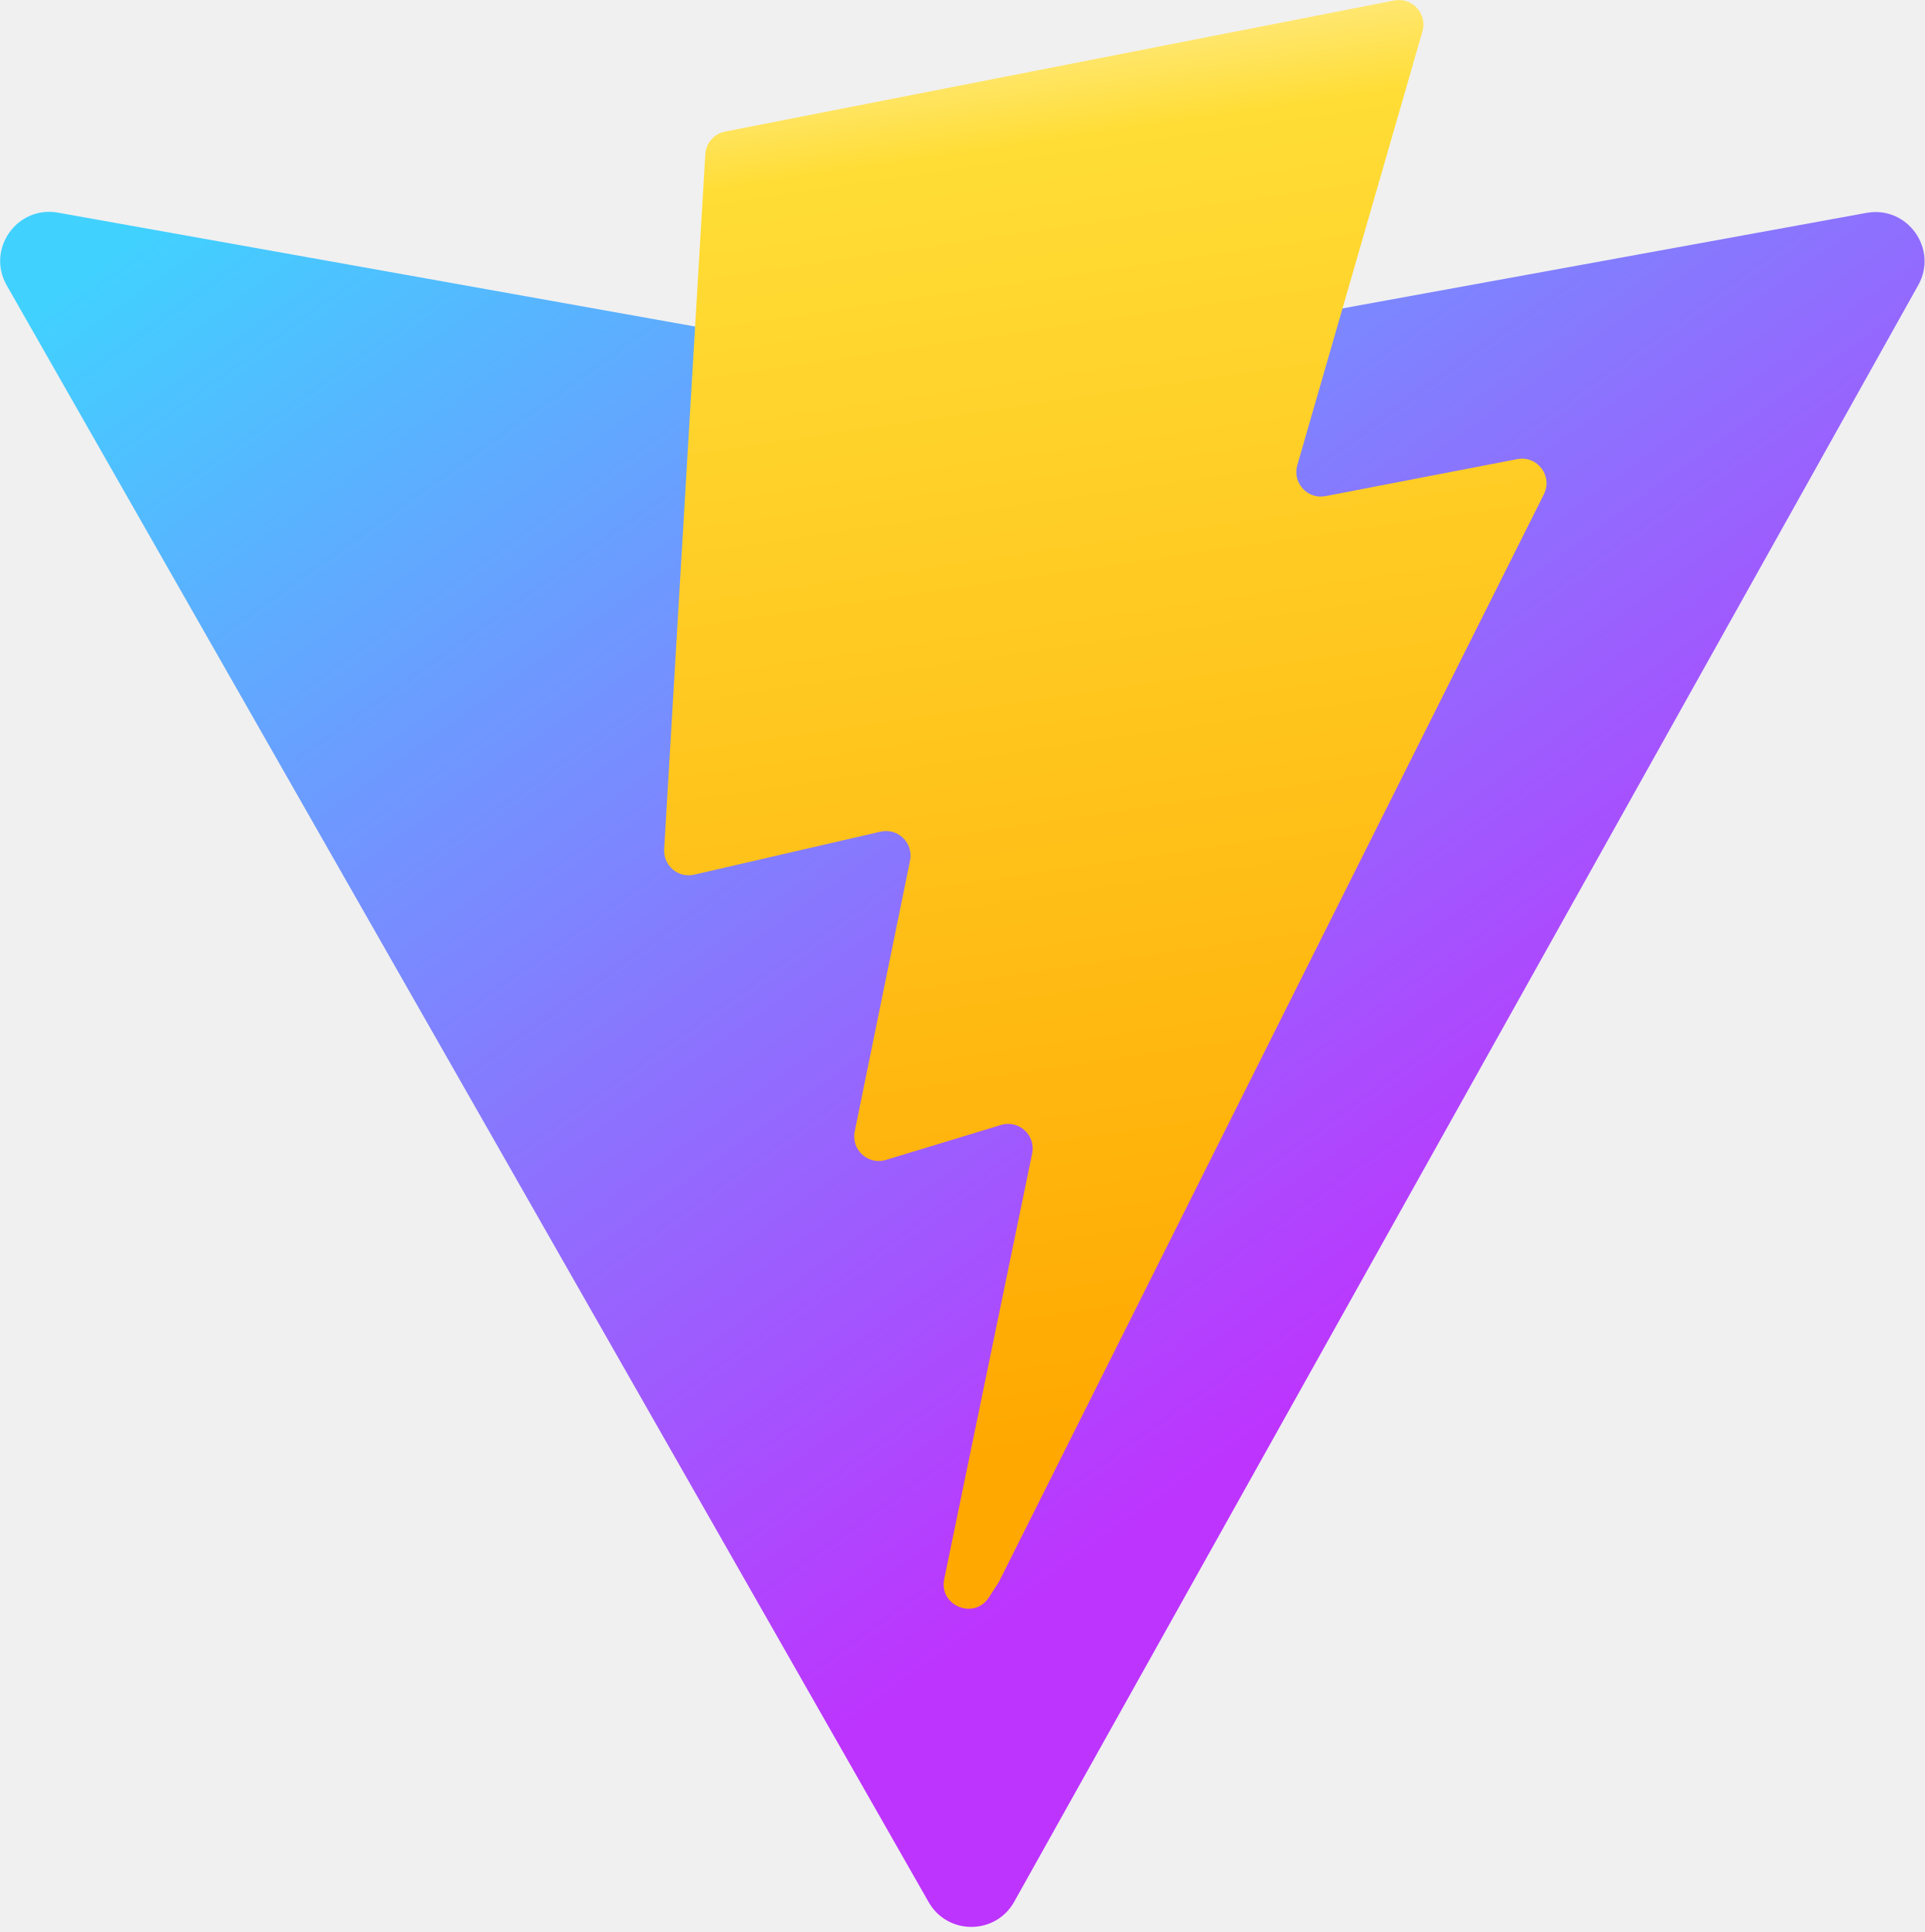
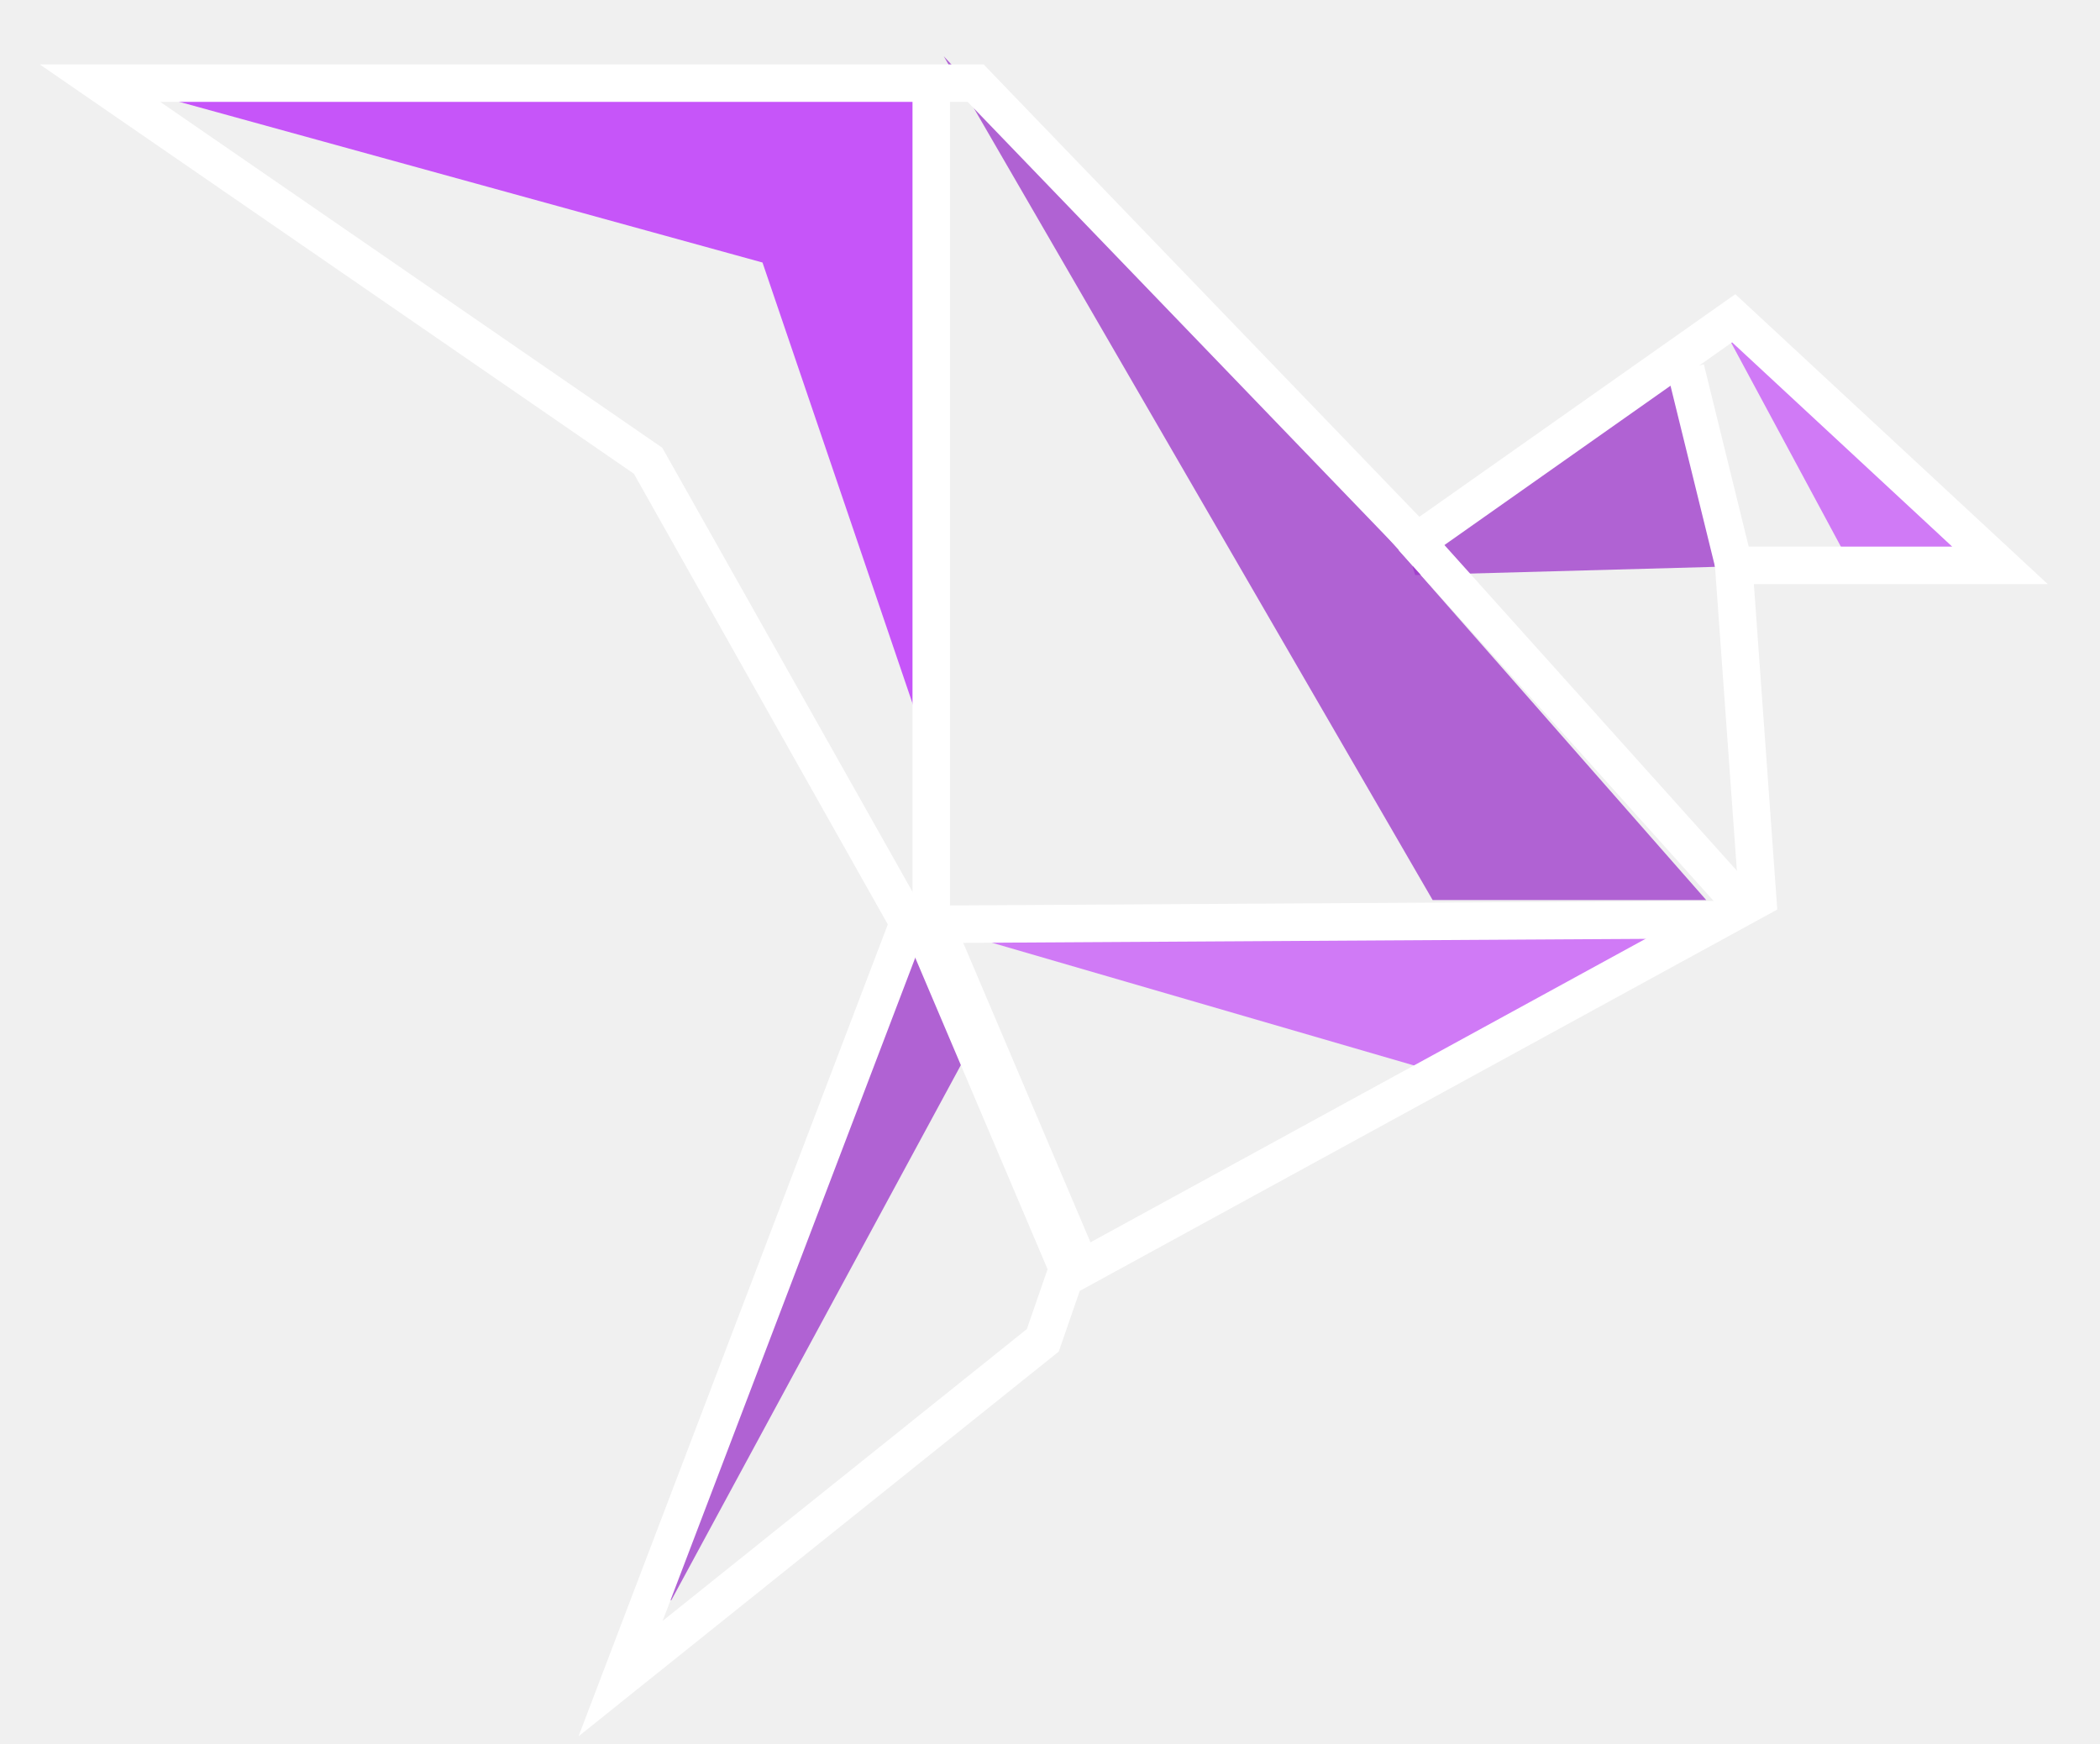
- <svg xmlns="http://www.w3.org/2000/svg" aria-hidden="true" role="img" class="iconify iconify--logos" width="31.88" height="32" preserveAspectRatio="xMidYMid meet" viewBox="0 0 256 257">
-   <defs>
-     <linearGradient id="IconifyId1813088fe1fbc01fb466" x1="-.828%" x2="57.636%" y1="7.652%" y2="78.411%">
-       <stop offset="0%" stop-color="#41D1FF" />
-       <stop offset="100%" stop-color="#BD34FE" />
-     </linearGradient>
-     <linearGradient id="IconifyId1813088fe1fbc01fb467" x1="43.376%" x2="50.316%" y1="2.242%" y2="89.03%">
-       <stop offset="0%" stop-color="#FFEA83" />
-       <stop offset="8.333%" stop-color="#FFDD35" />
-       <stop offset="100%" stop-color="#FFA800" />
-     </linearGradient>
-   </defs>
-   <path fill="url(#IconifyId1813088fe1fbc01fb466)" d="M255.153 37.938L134.897 252.976c-2.483 4.44-8.862 4.466-11.382.048L.875 37.958c-2.746-4.814 1.371-10.646 6.827-9.67l120.385 21.517a6.537 6.537 0 0 0 2.322-.004l117.867-21.483c5.438-.991 9.574 4.796 6.877 9.62Z" />
-   <path fill="url(#IconifyId1813088fe1fbc01fb467)" d="M185.432.063L96.44 17.501a3.268 3.268 0 0 0-2.634 3.014l-5.474 92.456a3.268 3.268 0 0 0 3.997 3.378l24.777-5.718c2.318-.535 4.413 1.507 3.936 3.838l-7.361 36.047c-.495 2.426 1.782 4.5 4.151 3.78l15.304-4.649c2.372-.72 4.652 1.36 4.15 3.788l-11.698 56.621c-.732 3.542 3.979 5.473 5.943 2.437l1.313-2.028l72.516-144.72c1.215-2.423-.88-5.186-3.54-4.672l-25.505 4.922c-2.396.462-4.435-1.77-3.759-4.114l16.646-57.705c.677-2.35-1.37-4.583-3.769-4.113Z" />
+ <svg xmlns="http://www.w3.org/2000/svg" width="336" height="279" viewBox="0 0 336 279" fill="none">
+   <path d="M146.5 15H24L122 42L146.5 114V15Z" fill="#C655F9" />
+   <path opacity="0.76" d="M276 53L313 88H294.836L276 53Z" fill="#C655F9" />
+   <path opacity="0.76" d="M226.435 92L226 90.644L268.174 59L276 90.644L226.435 92Z" fill="#9D36CB" />
+   <path opacity="0.76" d="M149 148L228.096 171L273 148H149Z" fill="#C655F9" />
+   <path opacity="0.76" d="M158 162.52L107.418 256H107L147.549 150L158 162.52Z" fill="#9D36CB" />
+   <path opacity="0.76" d="M209.771 72.028L151 9L229.226 144H273L209.771 72.028Z" fill="#9D36CB" />
+   <path d="M156.101 13.301H16L103.692 73.711L145.354 147.644L99.293 268.553L166.848 214.432L170.303 204.452L281.232 143.806L277.394 90.452H320L277.394 50.917L226.727 86.614L156.101 13.301Z" stroke="white" stroke-width="6" />
+   <path d="M149 12V147.879L275.667 147.126" stroke="white" stroke-width="6" />
+   <path d="M226 86L280.121 146.263" stroke="white" stroke-width="6" />
+   <path d="M147 144.318L172.423 204.15" stroke="white" stroke-width="8" />
+   <path d="M278.152 93.343L269.703 59" stroke="white" stroke-width="6" />
</svg>
